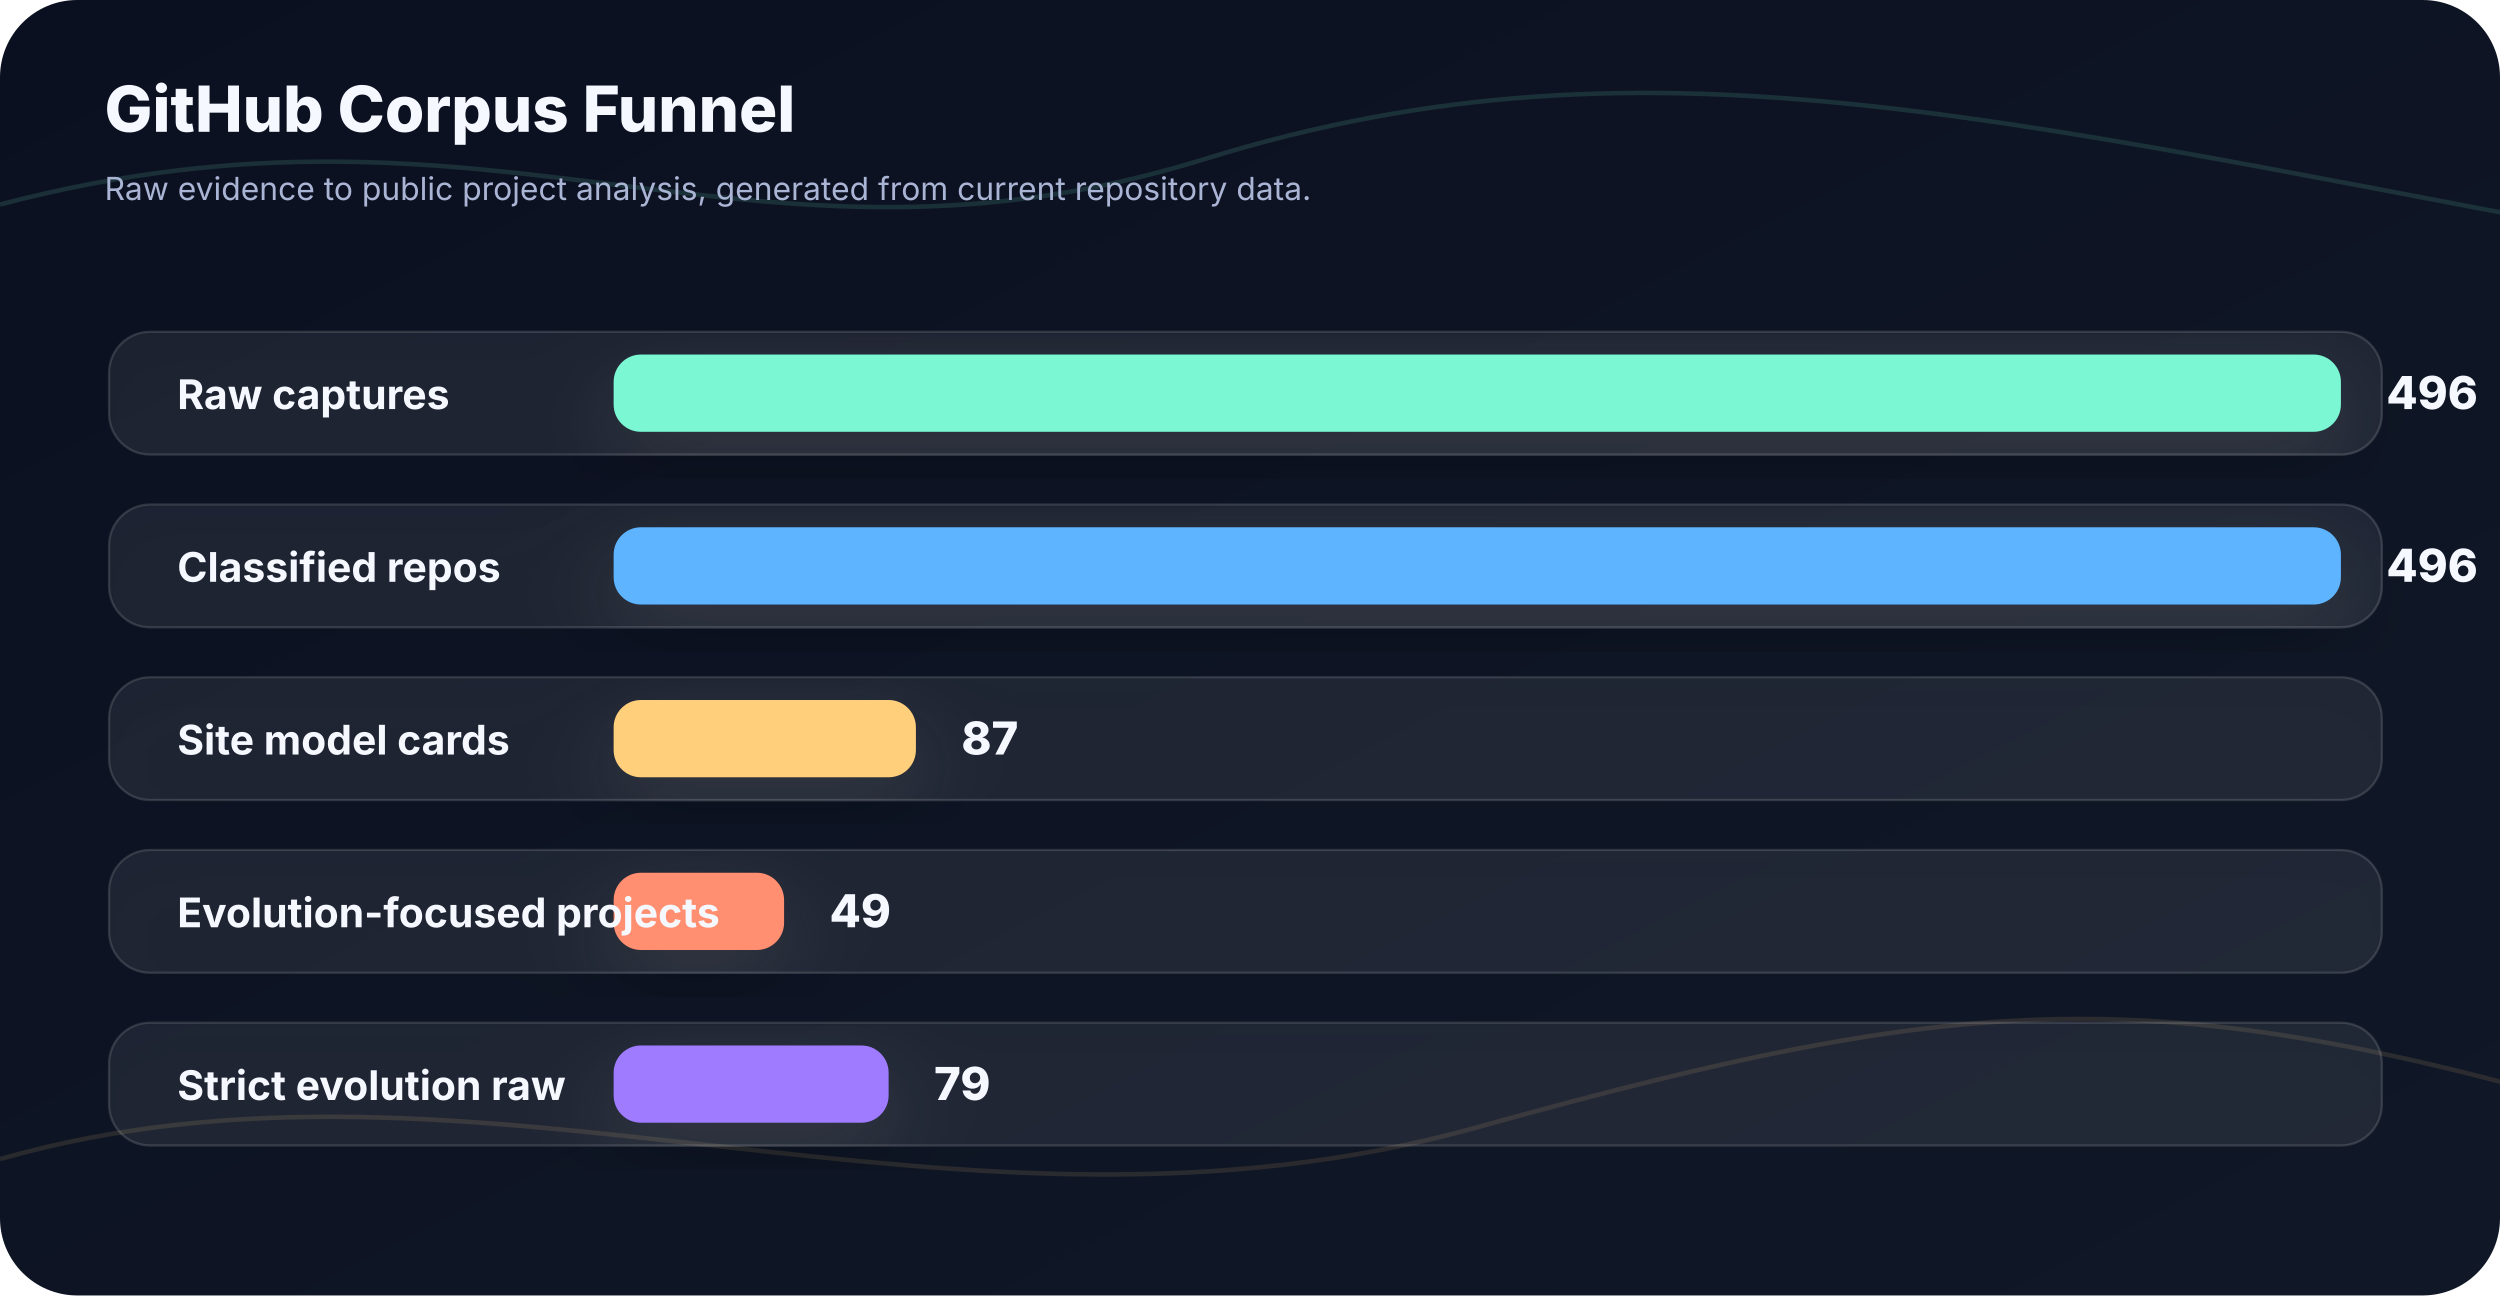
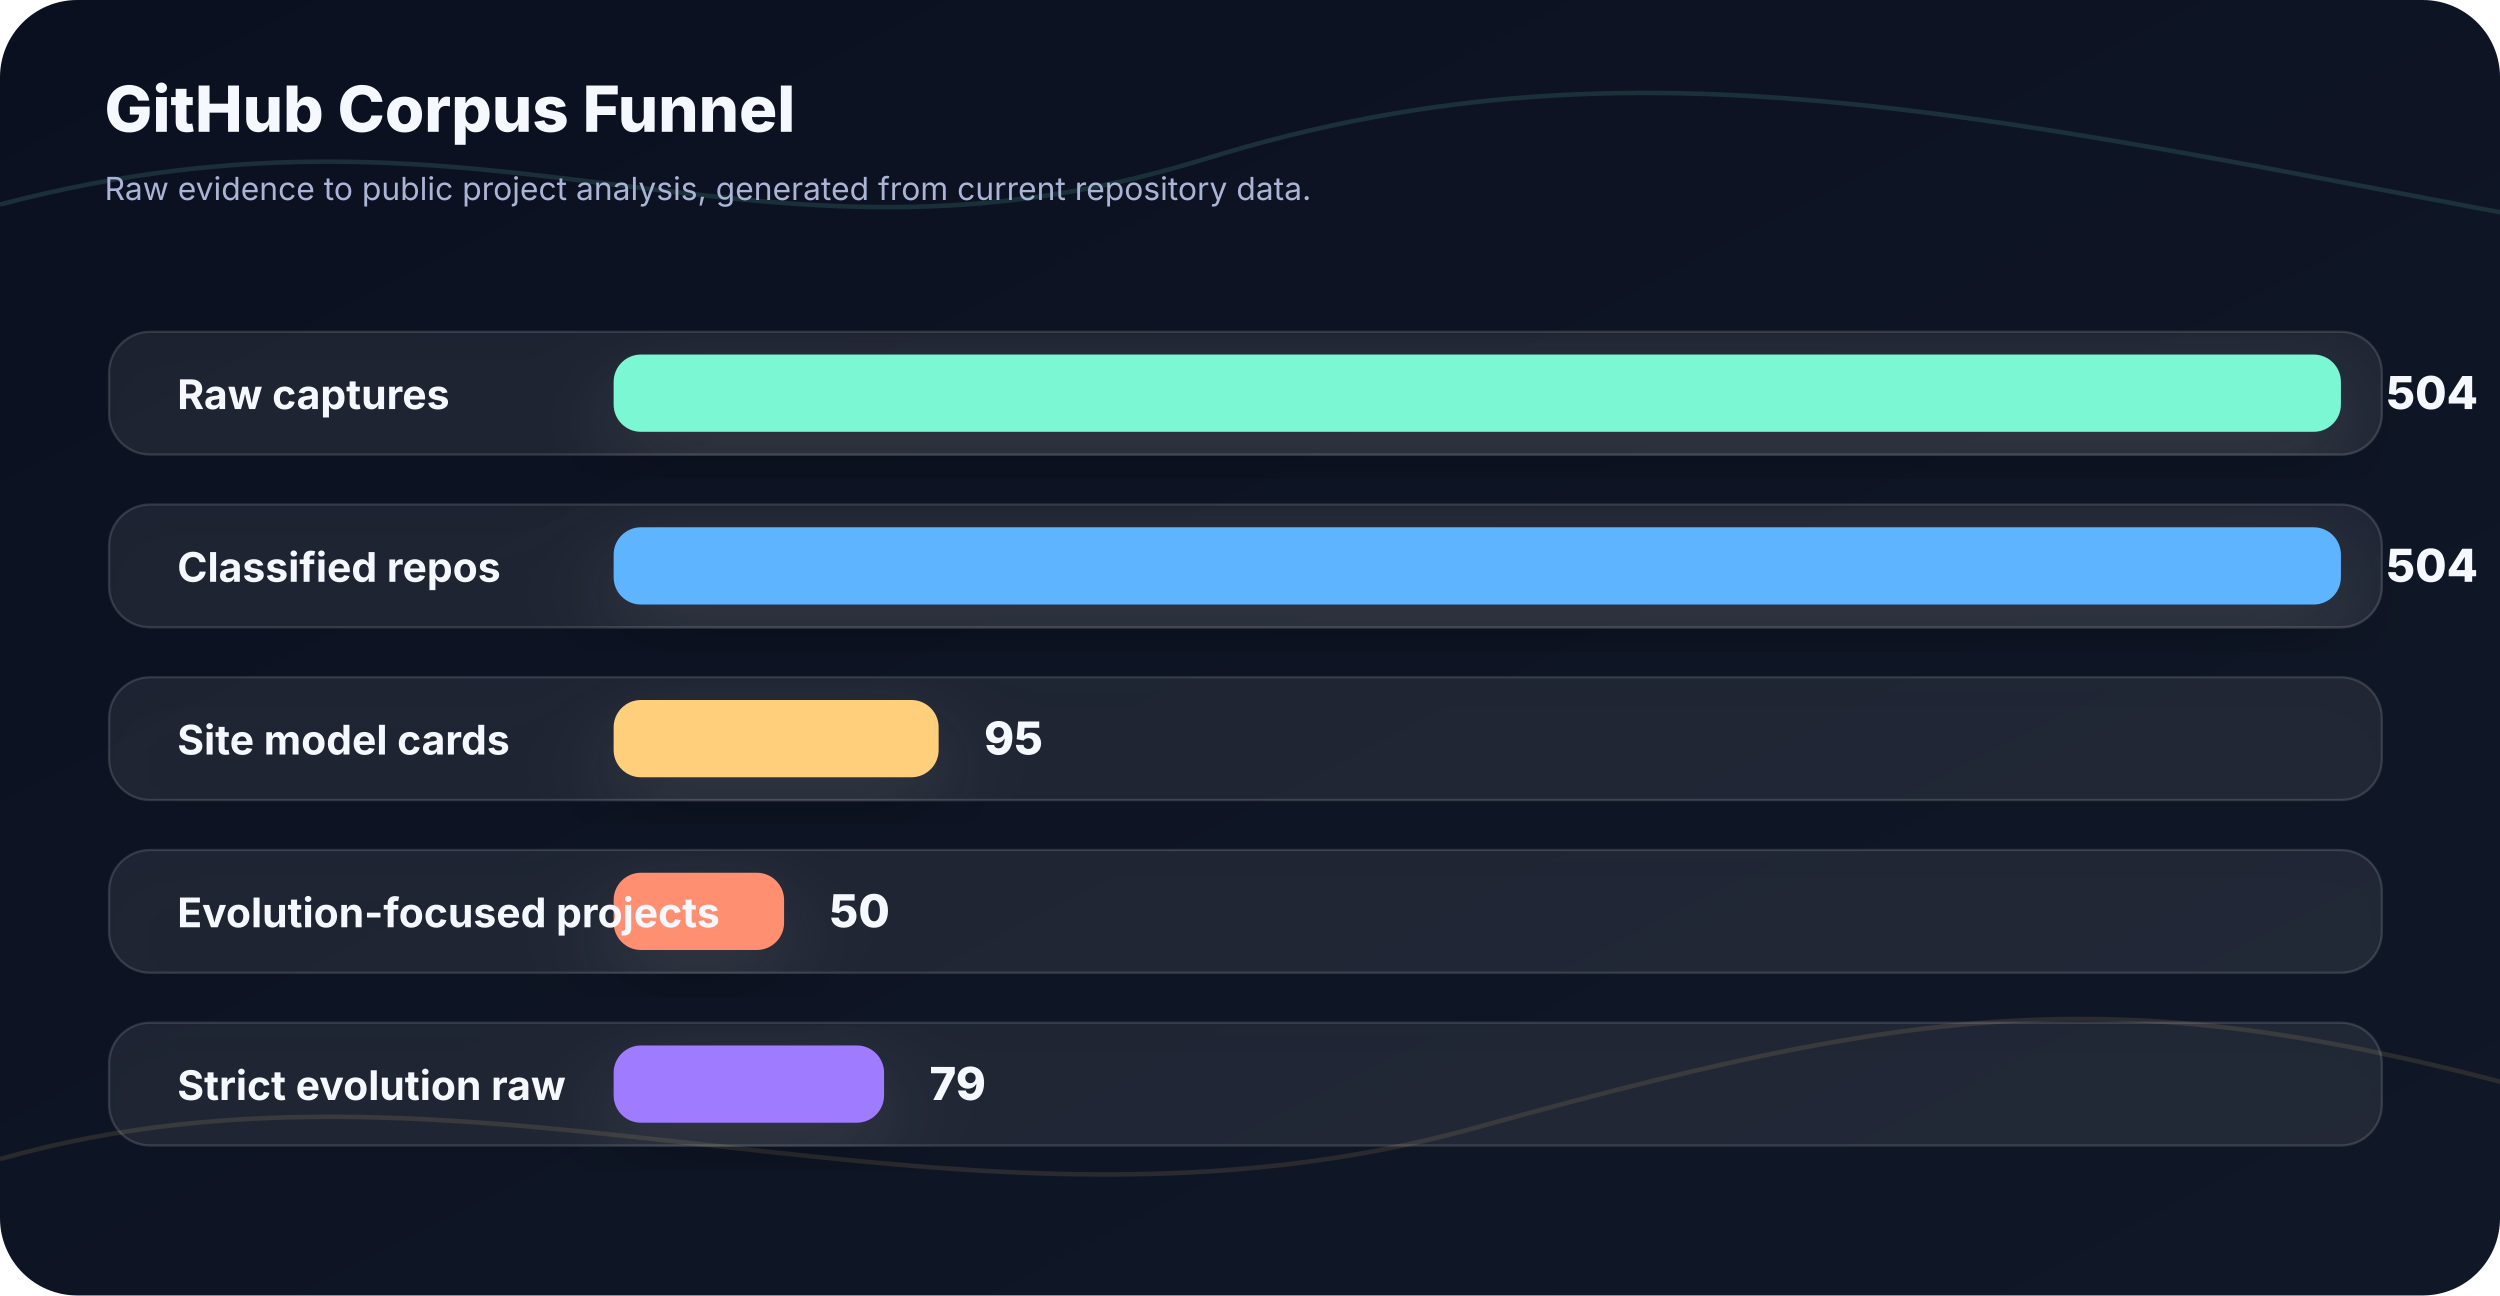
<svg xmlns="http://www.w3.org/2000/svg" width="1100" height="570" viewBox="0 0 1100 570" role="img" aria-labelledby="title desc">
  <defs>
    <linearGradient id="bg" x1="0" x2="1" y1="0" y2="1">
      <stop offset="0" stop-color="#0b1020" />
      <stop offset="1" stop-color="#101827" />
    </linearGradient>
    <linearGradient id="teal" x1="0" x2="1">
      <stop offset="0" stop-color="#7cf7d4" />
      <stop offset="1" stop-color="#5fb4ff" />
    </linearGradient>
    <linearGradient id="amber" x1="0" x2="1">
      <stop offset="0" stop-color="#ffcf7c" />
      <stop offset="1" stop-color="#ff8f70" />
    </linearGradient>
    <filter id="softShadow" x="-20%" y="-20%" width="140%" height="140%">
      <feDropShadow dx="0" dy="12" stdDeviation="18" flood-color="#000000" flood-opacity=".28" />
    </filter>
  </defs>
  <rect width="100%" height="100%" rx="34" fill="url(#bg)" />
  <path d="M0 90 C220 32 330 132 530 70 S890 56 1200 112" fill="none" stroke="#7cf7d4" stroke-opacity=".13" stroke-width="2" />
  <path d="M0 510 C210 450 420 560 650 496 S960 430 1200 505" fill="none" stroke="#ffcf7c" stroke-opacity=".12" stroke-width="2" />
  <text x="46" y="58" font-family="Inter, Arial, sans-serif" font-size="28" font-weight="800" fill="#f6f8ff">GitHub Corpus Funnel</text>
  <text x="46" y="88" font-family="Inter, Arial, sans-serif" font-size="14" fill="#aab4d4">Raw evidence to public project analysis, generated from current repository data.</text>
  <g filter="url(#softShadow)">
    <rect x="48" y="146" width="1000" height="54" rx="18" fill="rgba(255,255,255,.07)" stroke="rgba(255,255,255,.14)" />
    <rect x="270" y="156" width="760" height="34" rx="12" fill="#7cf7d4" />
  </g>
  <text x="78" y="180" font-family="Inter, Arial, sans-serif" font-size="18" font-weight="750" fill="#f6f8ff">Raw captures</text>
-   <text x="1050" y="180" font-family="Inter, Arial, sans-serif" font-size="20" font-weight="800" fill="#f6f8ff">496</text>
+   <text x="1050" y="180" font-family="Inter, Arial, sans-serif" font-size="20" font-weight="800" fill="#f6f8ff">504</text>
  <g filter="url(#softShadow)">
    <rect x="48" y="222" width="1000" height="54" rx="18" fill="rgba(255,255,255,.07)" stroke="rgba(255,255,255,.14)" />
    <rect x="270" y="232" width="760" height="34" rx="12" fill="#5fb4ff" />
  </g>
  <text x="78" y="256" font-family="Inter, Arial, sans-serif" font-size="18" font-weight="750" fill="#f6f8ff">Classified repos</text>
-   <text x="1050" y="256" font-family="Inter, Arial, sans-serif" font-size="20" font-weight="800" fill="#f6f8ff">496</text>
+   <text x="1050" y="256" font-family="Inter, Arial, sans-serif" font-size="20" font-weight="800" fill="#f6f8ff">504</text>
  <g filter="url(#softShadow)">
    <rect x="48" y="298" width="1000" height="54" rx="18" fill="rgba(255,255,255,.07)" stroke="rgba(255,255,255,.14)" />
-     <rect x="270" y="308" width="133" height="34" rx="12" fill="#ffcf7c" />
+     <rect x="270" y="308" width="143" height="34" rx="12" fill="#ffcf7c" />
  </g>
  <text x="78" y="332" font-family="Inter, Arial, sans-serif" font-size="18" font-weight="750" fill="#f6f8ff">Site model cards</text>
-   <text x="423" y="332" font-family="Inter, Arial, sans-serif" font-size="20" font-weight="800" fill="#f6f8ff">87</text>
+   <text x="433" y="332" font-family="Inter, Arial, sans-serif" font-size="20" font-weight="800" fill="#f6f8ff">95</text>
  <g filter="url(#softShadow)">
    <rect x="48" y="374" width="1000" height="54" rx="18" fill="rgba(255,255,255,.07)" stroke="rgba(255,255,255,.14)" />
    <rect x="270" y="384" width="75" height="34" rx="12" fill="#ff8f70" />
  </g>
  <text x="78" y="408" font-family="Inter, Arial, sans-serif" font-size="18" font-weight="750" fill="#f6f8ff">Evolution-focused projects</text>
-   <text x="365" y="408" font-family="Inter, Arial, sans-serif" font-size="20" font-weight="800" fill="#f6f8ff">49</text>
+   <text x="365" y="408" font-family="Inter, Arial, sans-serif" font-size="20" font-weight="800" fill="#f6f8ff">50</text>
  <g filter="url(#softShadow)">
    <rect x="48" y="450" width="1000" height="54" rx="18" fill="rgba(255,255,255,.07)" stroke="rgba(255,255,255,.14)" />
-     <rect x="270" y="460" width="121" height="34" rx="12" fill="#9f7cff" />
+     <rect x="270" y="460" width="119" height="34" rx="12" fill="#9f7cff" />
  </g>
  <text x="78" y="484" font-family="Inter, Arial, sans-serif" font-size="18" font-weight="750" fill="#f6f8ff">Strict evolution raw</text>
-   <text x="411" y="484" font-family="Inter, Arial, sans-serif" font-size="20" font-weight="800" fill="#f6f8ff">79</text>
+   <text x="409" y="484" font-family="Inter, Arial, sans-serif" font-size="20" font-weight="800" fill="#f6f8ff">79</text>
</svg>
